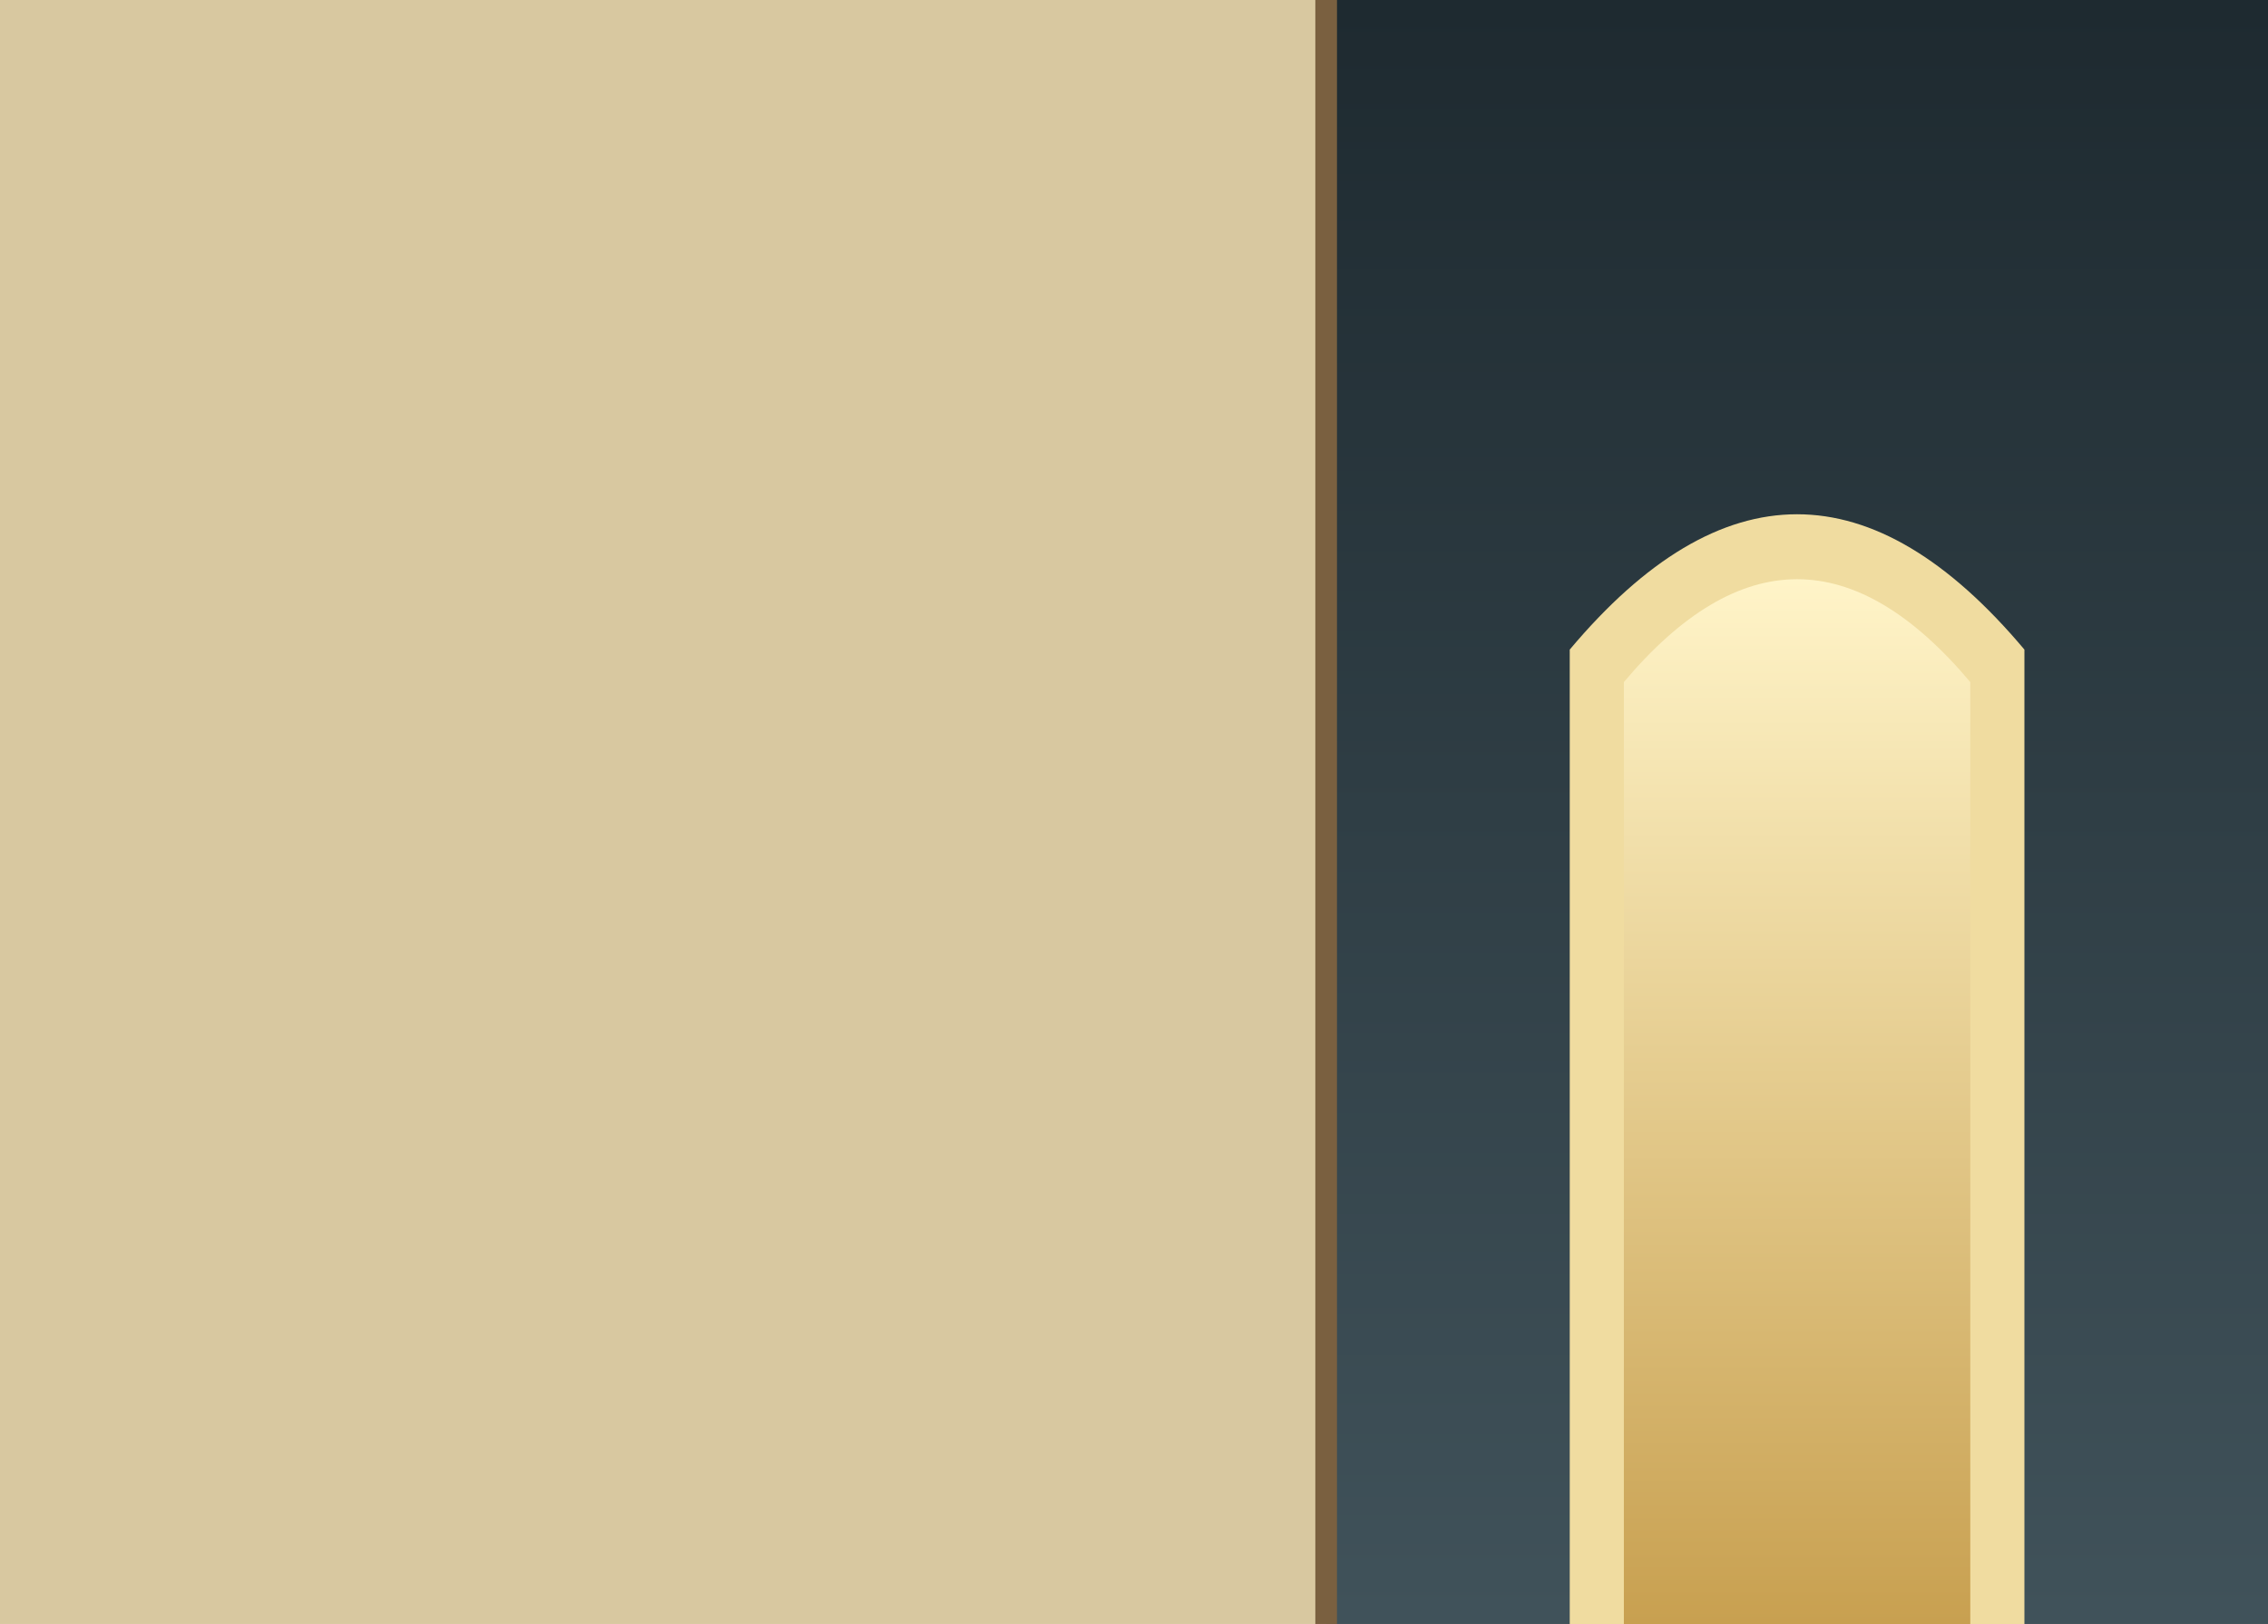
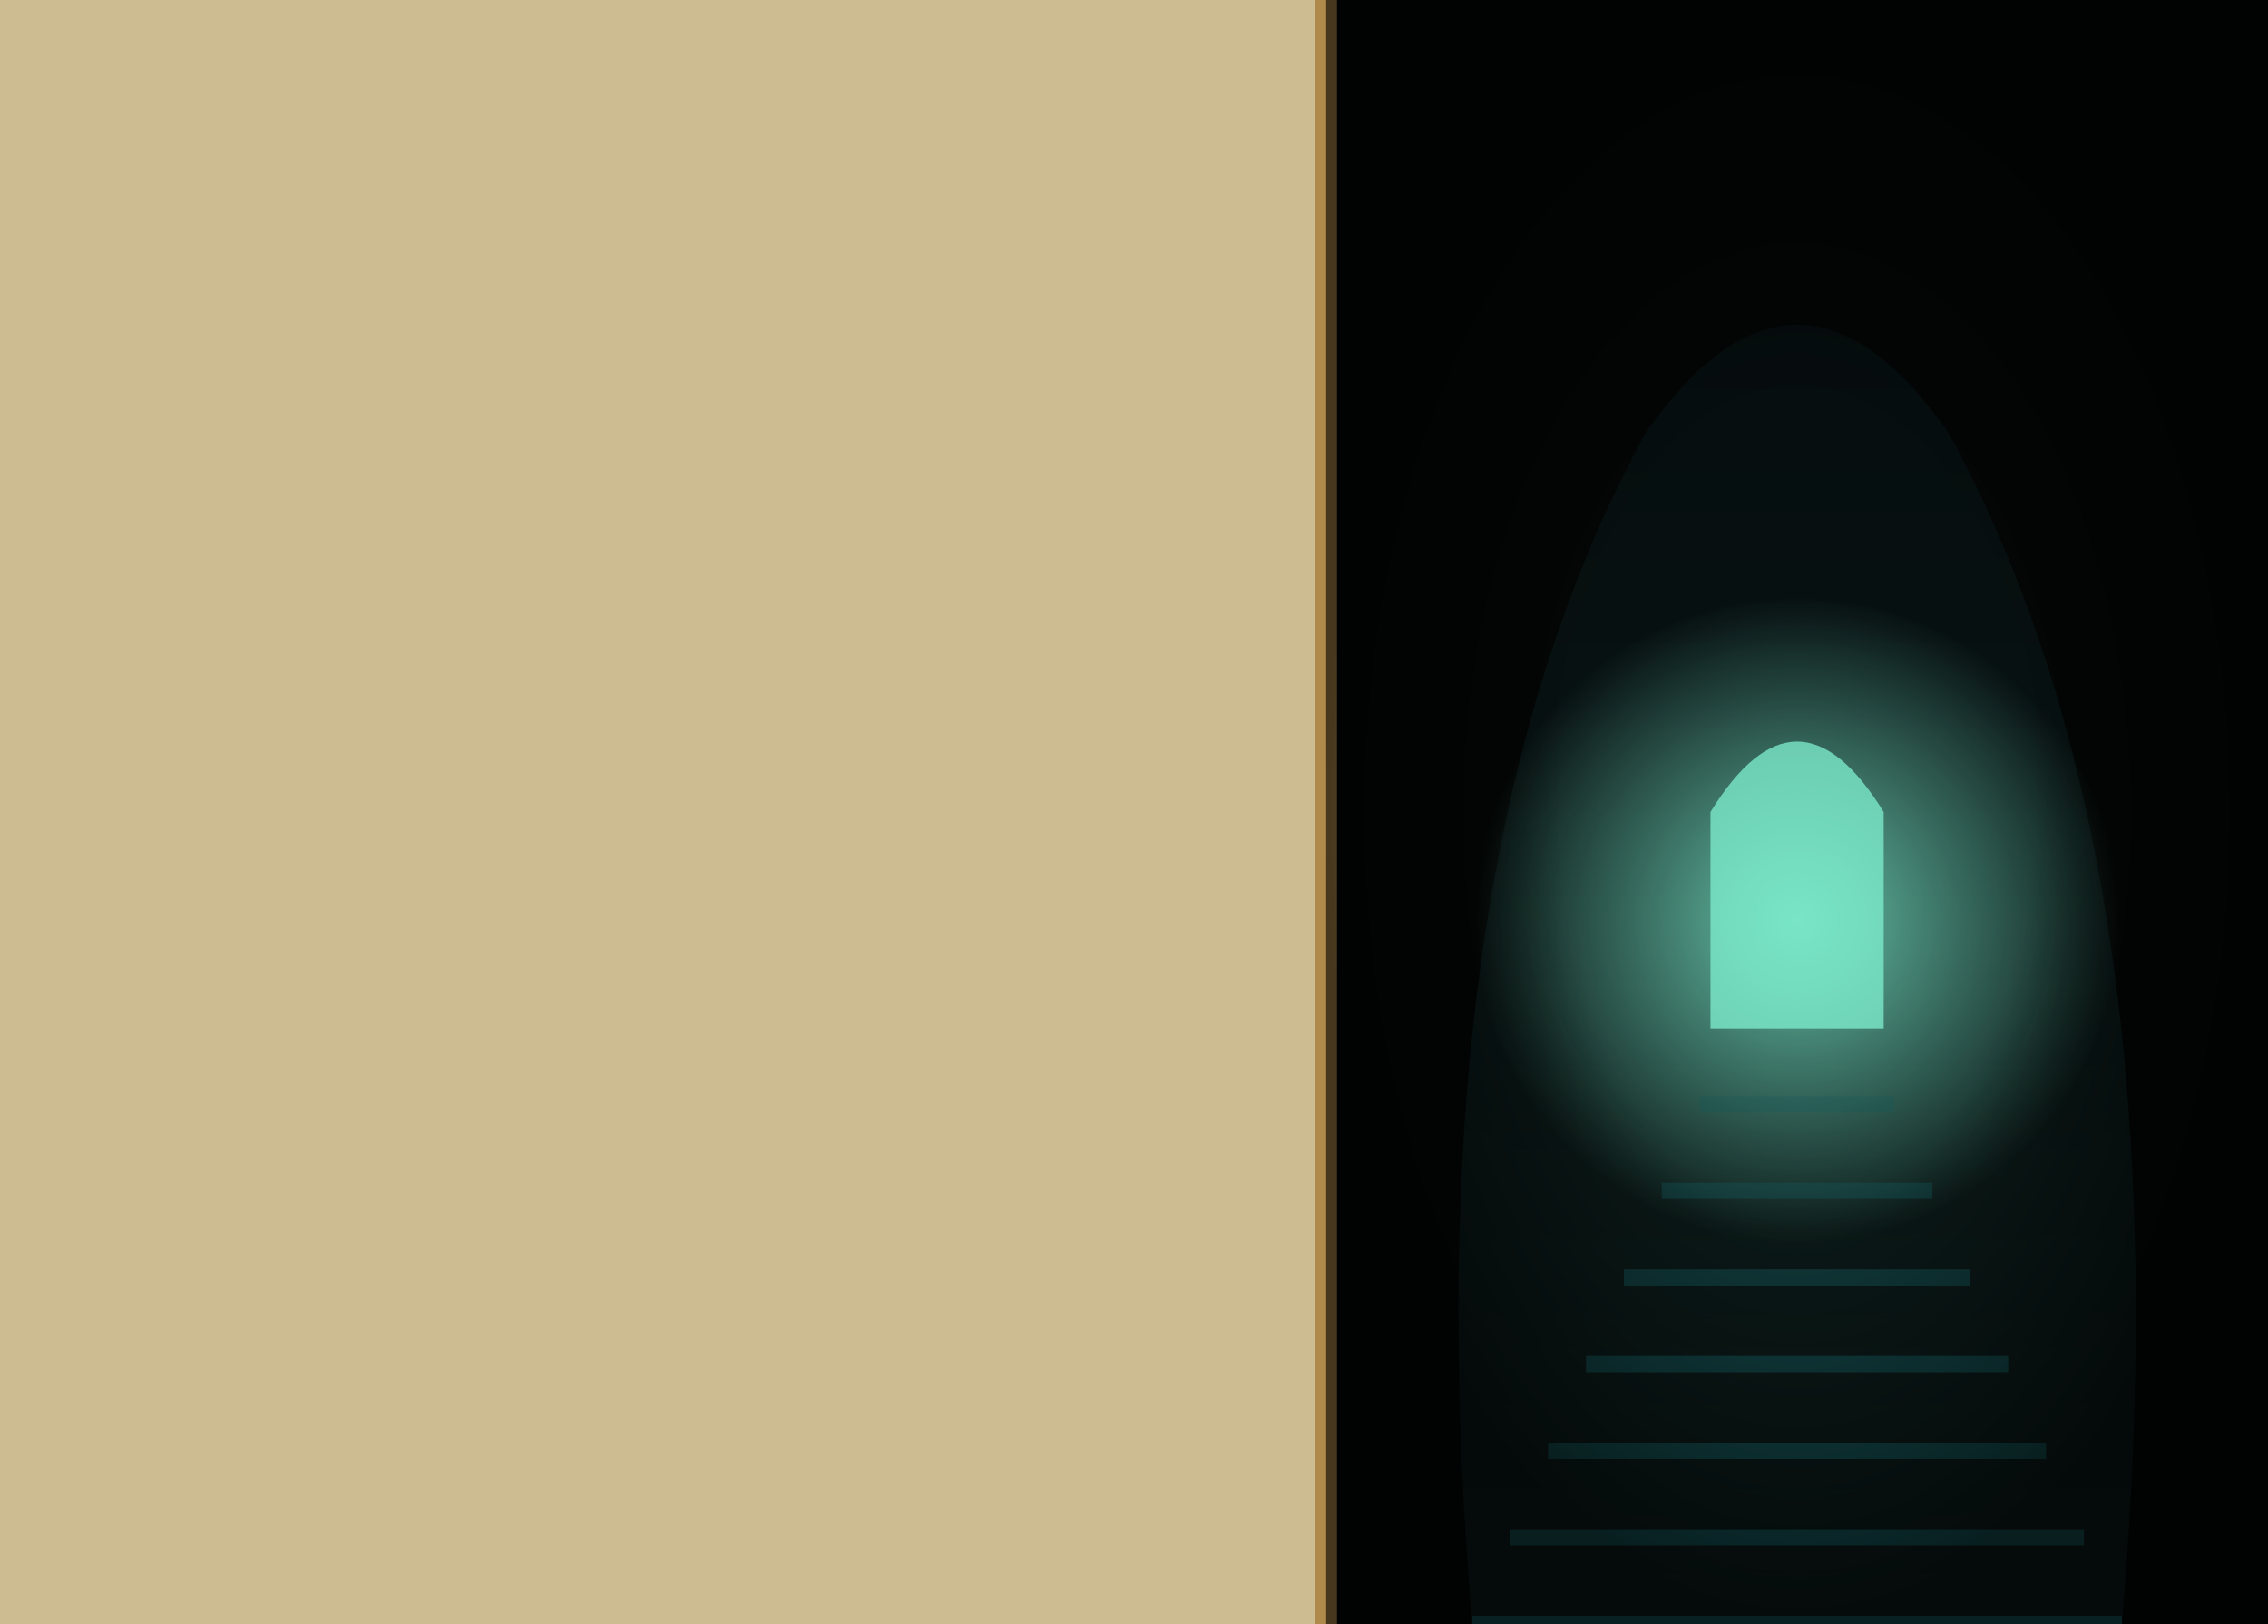
<svg xmlns="http://www.w3.org/2000/svg" width="419" height="300" viewBox="0 0 419 300">
  <defs>
    <linearGradient id="bg" x1="0" y1="0" x2="0" y2="1">
-       <stop offset="0" stop-color="#1e2a30" />
-       <stop offset="1" stop-color="#40525a" />
+       <stop offset="0" stop-color="#04090b" />
+       <stop offset="1" stop-color="#0c1c1a" />
    </linearGradient>
-     <linearGradient id="door" x1="0" y1="0" x2="0" y2="1">
-       <stop offset="0" stop-color="#fff4c8" />
-       <stop offset="1" stop-color="#c8a050" />
-     </linearGradient>
+     <radialGradient id="door" cx="0.5" cy="0.5">
+       <stop offset="0" stop-color="#7ff0d0" stop-opacity="0.8" />
+       <stop offset="1" stop-color="#7ff0d0" stop-opacity="0" />
+     </radialGradient>
+     <radialGradient id="vig" cx="0.5" cy="0.5">
+       <stop offset="0.5" stop-color="#000" stop-opacity="0" />
+       <stop offset="1" stop-color="#000" stop-opacity="0.6" />
+     </radialGradient>
  </defs>
-   <rect width="419" height="300" fill="#d8c8a0" />
+   <rect width="419" height="300" fill="#cdbb92" />
  <rect x="245" width="174" height="300" fill="url(#bg)" />
-   <path d="M290 300V120Q332 70 374 120V300Z" fill="#f0dca0" />
-   <path d="M300 300V126Q332 88 364 126V300Z" fill="url(#door)" />
-   <path d="M245 0V300" stroke="#7a6040" stroke-width="4" />
+   <path d="M245 0H419V300H392Q404 160 360 80Q332 40 304 80Q260 160 272 300H245Z" fill="#030605" />
+   <circle cx="332" cy="170" r="60" fill="url(#door)" />
+   <path d="M316 190V150Q332 124 348 150V190Z" fill="#7ff0d0" fill-opacity=".75" />
+   <path d="M272 300H392" stroke="#16575a" stroke-opacity="0.9" stroke-width="3" />
+   <path d="M279 284H385" stroke="#16575a" stroke-opacity="0.8" stroke-width="3" />
+   <path d="M286 268H378" stroke="#16575a" stroke-opacity="0.7" stroke-width="3" />
+   <path d="M293 252H371" stroke="#16575a" stroke-opacity="0.6" stroke-width="3" />
+   <path d="M300 236H364" stroke="#16575a" stroke-opacity="0.5" stroke-width="3" />
+   <path d="M307 220H357" stroke="#16575a" stroke-opacity="0.4" stroke-width="3" />
+   <path d="M314 204H350" stroke="#16575a" stroke-opacity="0.3" stroke-width="3" />
+   <path d="M245 0V300" stroke="#b08a4a" stroke-width="4" />
+   <rect x="245" y="0" width="174" height="300" fill="url(#vig)" />
</svg>
